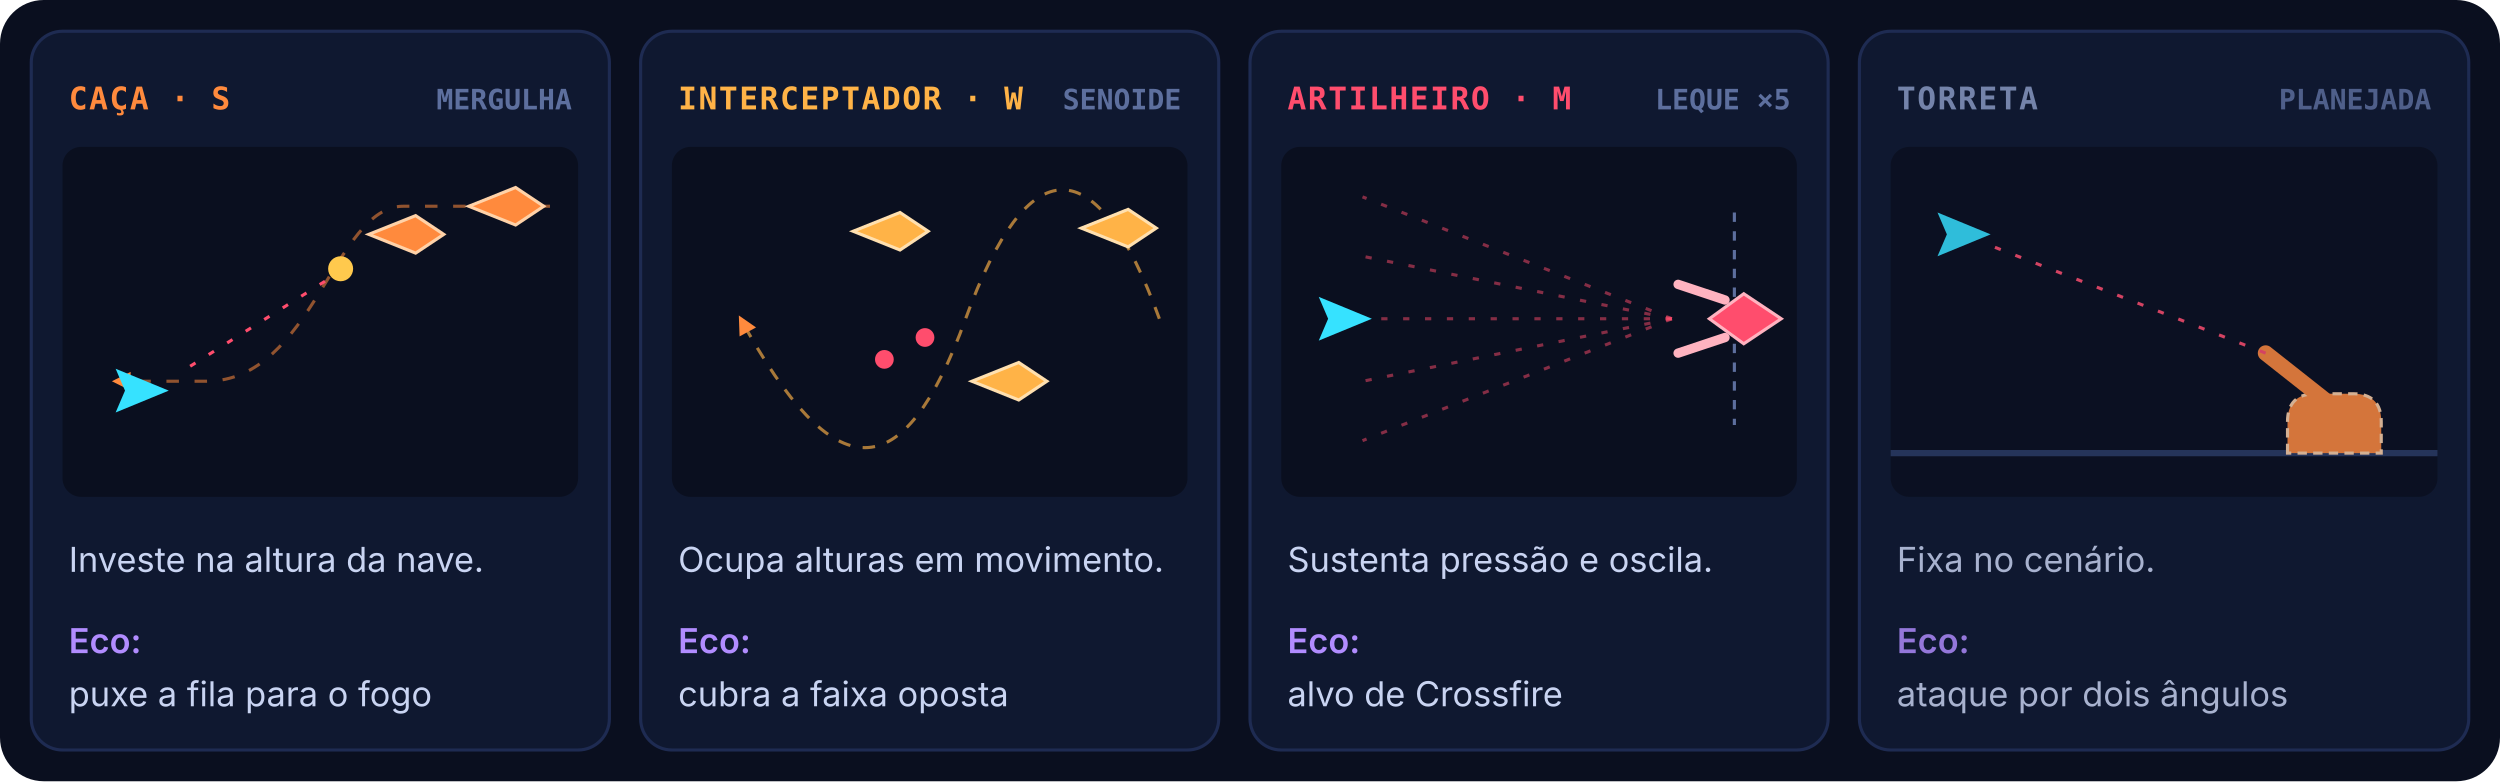
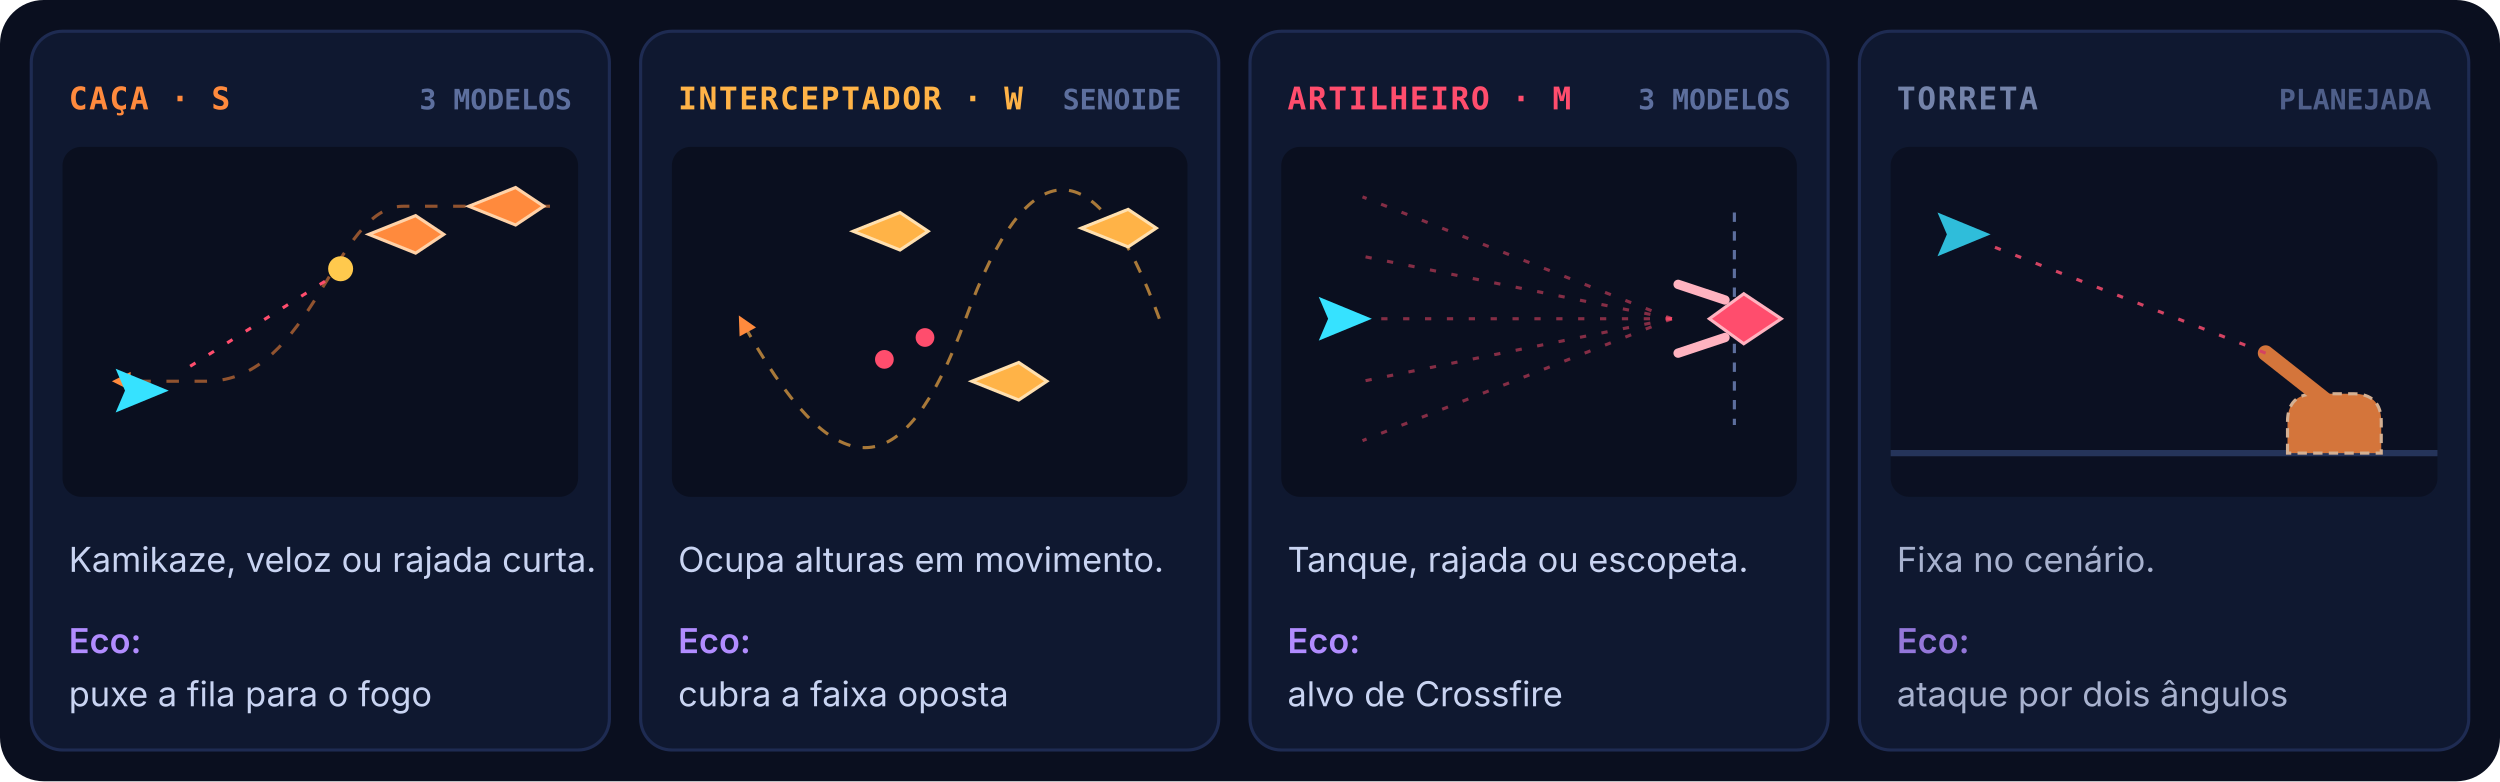
<svg xmlns="http://www.w3.org/2000/svg" viewBox="0 0 800 250" role="img" aria-labelledby="t d">
  <style>
    .h{font:700 10px ui-monospace,SFMono-Regular,Menlo,Consolas,monospace;letter-spacing:.05em}.s{font:400 11px ui-sans-serif,system-ui,-apple-system,"Segoe UI",sans-serif;fill:#c9d4f2}.r{font:600 11px ui-sans-serif,system-ui,-apple-system,"Segoe UI",sans-serif;fill:#b18cff}.n{font:700 9px ui-monospace,SFMono-Regular,Menlo,monospace;fill:#5d6f9e}
  </style>
  <defs>
    <path id="ship" d="M10 0L-7-7l3 7-3 7z" />
    <path id="fighter" d="M-10 0L5-6l9 6-9 6z" />
    <g id="gunship">
      <path d="M-7 0L4-8l12 8L4 8z" />
      <path d="M-17-11L-2-6M-17 11L-2 6" fill="none" stroke-width="3" stroke-linecap="round" />
    </g>
    <marker id="a" viewBox="0 0 10 10" refX="8" refY="5" markerWidth="6" markerHeight="6" orient="auto">
      <path d="M0 0L10 5L0 10z" fill="#ff8a3d" />
    </marker>
  </defs>
  <rect width="800" height="250" rx="14" fill="#0a0f1f" />
  <g fill="#0f1830" stroke="#1e2b52">
    <rect x="10" y="10" width="185" height="230" rx="10" />
    <rect x="205" y="10" width="185" height="230" rx="10" />
    <rect x="400" y="10" width="185" height="230" rx="10" />
    <rect x="595" y="10" width="195" height="230" rx="10" />
  </g>
  <g transform="translate(10 10)">
    <text x="12" y="25" class="h" fill="#ff8a3d">CAÇA · S</text>
-     <text x="173" y="25" class="n" text-anchor="end">MERGULHA</text>
+     <text x="173" y="25" class="n" text-anchor="end">3 MODELOS</text>
    <rect x="10" y="37" width="165" height="112" rx="6" fill="#0a0f1f" />
    <path d="M166 56h-47c-22 0-29 56-63 56H27" fill="none" stroke="#ff8a3d" stroke-opacity=".55" stroke-dasharray="4 5" marker-end="url(#a)" />
    <g fill="#ff8a3d" stroke="#ffd2a8">
      <use href="#fighter" x="150" y="56" />
      <use href="#fighter" x="118" y="65" />
    </g>
    <circle cx="99" cy="76" r="4" fill="#ffc94d" />
    <path d="M94 80L48 109" stroke="#ff4d6d" stroke-dasharray="2 5" />
    <use href="#ship" transform="translate(34 115)" fill="#36e2ff" />
-     <text x="12" y="173" class="s">Investe na altura da nave.</text>
+     <text x="12" y="173" class="s">Kamikaze, veloz ou rajada curta.</text>
    <text x="12" y="199" class="r">Eco:</text>
    <text x="12" y="216" class="s">puxe a fila para o fogo</text>
  </g>
  <g transform="translate(205 10)">
    <text x="12" y="25" class="h" fill="#ffb347">INTERCEPTADOR · W</text>
    <text x="173" y="25" class="n" text-anchor="end">SENOIDE</text>
    <rect x="10" y="37" width="165" height="112" rx="6" fill="#0a0f1f" />
    <path d="M166 92c-20-55-42-55-62 0s-42 55-72 0" fill="none" stroke="#ffb347" stroke-opacity=".65" stroke-dasharray="4 4" marker-end="url(#a)" />
    <g fill="#ffb347" stroke="#ffe0af">
      <use href="#fighter" x="151" y="63" />
      <use href="#fighter" x="116" y="112" />
      <use href="#fighter" x="78" y="64" />
    </g>
    <g fill="#ff4d6d">
      <circle cx="91" cy="98" r="3" />
      <circle cx="78" cy="105" r="3" />
    </g>
    <text x="12" y="173" class="s">Ocupa alturas em movimento.</text>
    <text x="12" y="199" class="r">Eco:</text>
    <text x="12" y="216" class="s">cubra a faixa oposta</text>
  </g>
  <g transform="translate(400 10)">
    <text x="12" y="25" class="h" fill="#ff4d6d">ARTILHEIRO · M</text>
-     <text x="173" y="25" class="n" text-anchor="end">LEQUE ×5</text>
+     <text x="173" y="25" class="n" text-anchor="end">3 MODELOS</text>
    <rect x="10" y="37" width="165" height="112" rx="6" fill="#0a0f1f" />
    <path d="M155 58v68" stroke="#5d6f9e" stroke-dasharray="3 3" />
    <use href="#gunship" x="154" y="92" fill="#ff4d6d" stroke="#ffb3c0" />
    <g stroke="#ff4d6d" stroke-opacity=".5" stroke-dasharray="2 5">
      <path d="M135 92L36 53" />
      <path d="M135 92L36 72" />
      <path d="M135 92L36 92" />
      <path d="M135 92L36 112" />
      <path d="M135 92L36 131" />
    </g>
    <use href="#ship" transform="translate(29 92)" fill="#36e2ff" />
-     <text x="12" y="173" class="s">Sustenta pressão e oscila.</text>
+     <text x="12" y="173" class="s">Tanque, rajada ou escopeta.</text>
    <text x="12" y="199" class="r">Eco:</text>
    <text x="12" y="216" class="s">alvo de Crossfire</text>
  </g>
  <g transform="translate(595 10)" opacity=".82">
    <text x="12" y="25" class="h" fill="#8a9bc4">TORRETA</text>
    <text x="183" y="25" class="n" text-anchor="end">PLANEJADA</text>
    <rect x="10" y="37" width="175" height="112" rx="6" fill="#0a0f1f" />
    <path d="M10 135h175" stroke="#2a3a63" stroke-width="2" />
    <g transform="translate(152 135)">
      <path d="M-15 0v-10q0-9 9-9H6q9 0 9 9V0z" fill="#ff8a3d" stroke="#ffd2a8" stroke-dasharray="3 2" />
      <path d="M-3-17L-22-32" stroke="#ff8a3d" stroke-width="5" stroke-linecap="round" />
    </g>
    <path d="M130 103L43 69" stroke="#ff4d6d" stroke-dasharray="2 5" />
    <use href="#ship" transform="translate(32 65)" fill="#36e2ff" />
    <text x="12" y="173" class="s">Fixa no cenário.</text>
    <text x="12" y="199" class="r">Eco:</text>
    <text x="12" y="216" class="s">ataque por dois ângulos</text>
  </g>
</svg>
